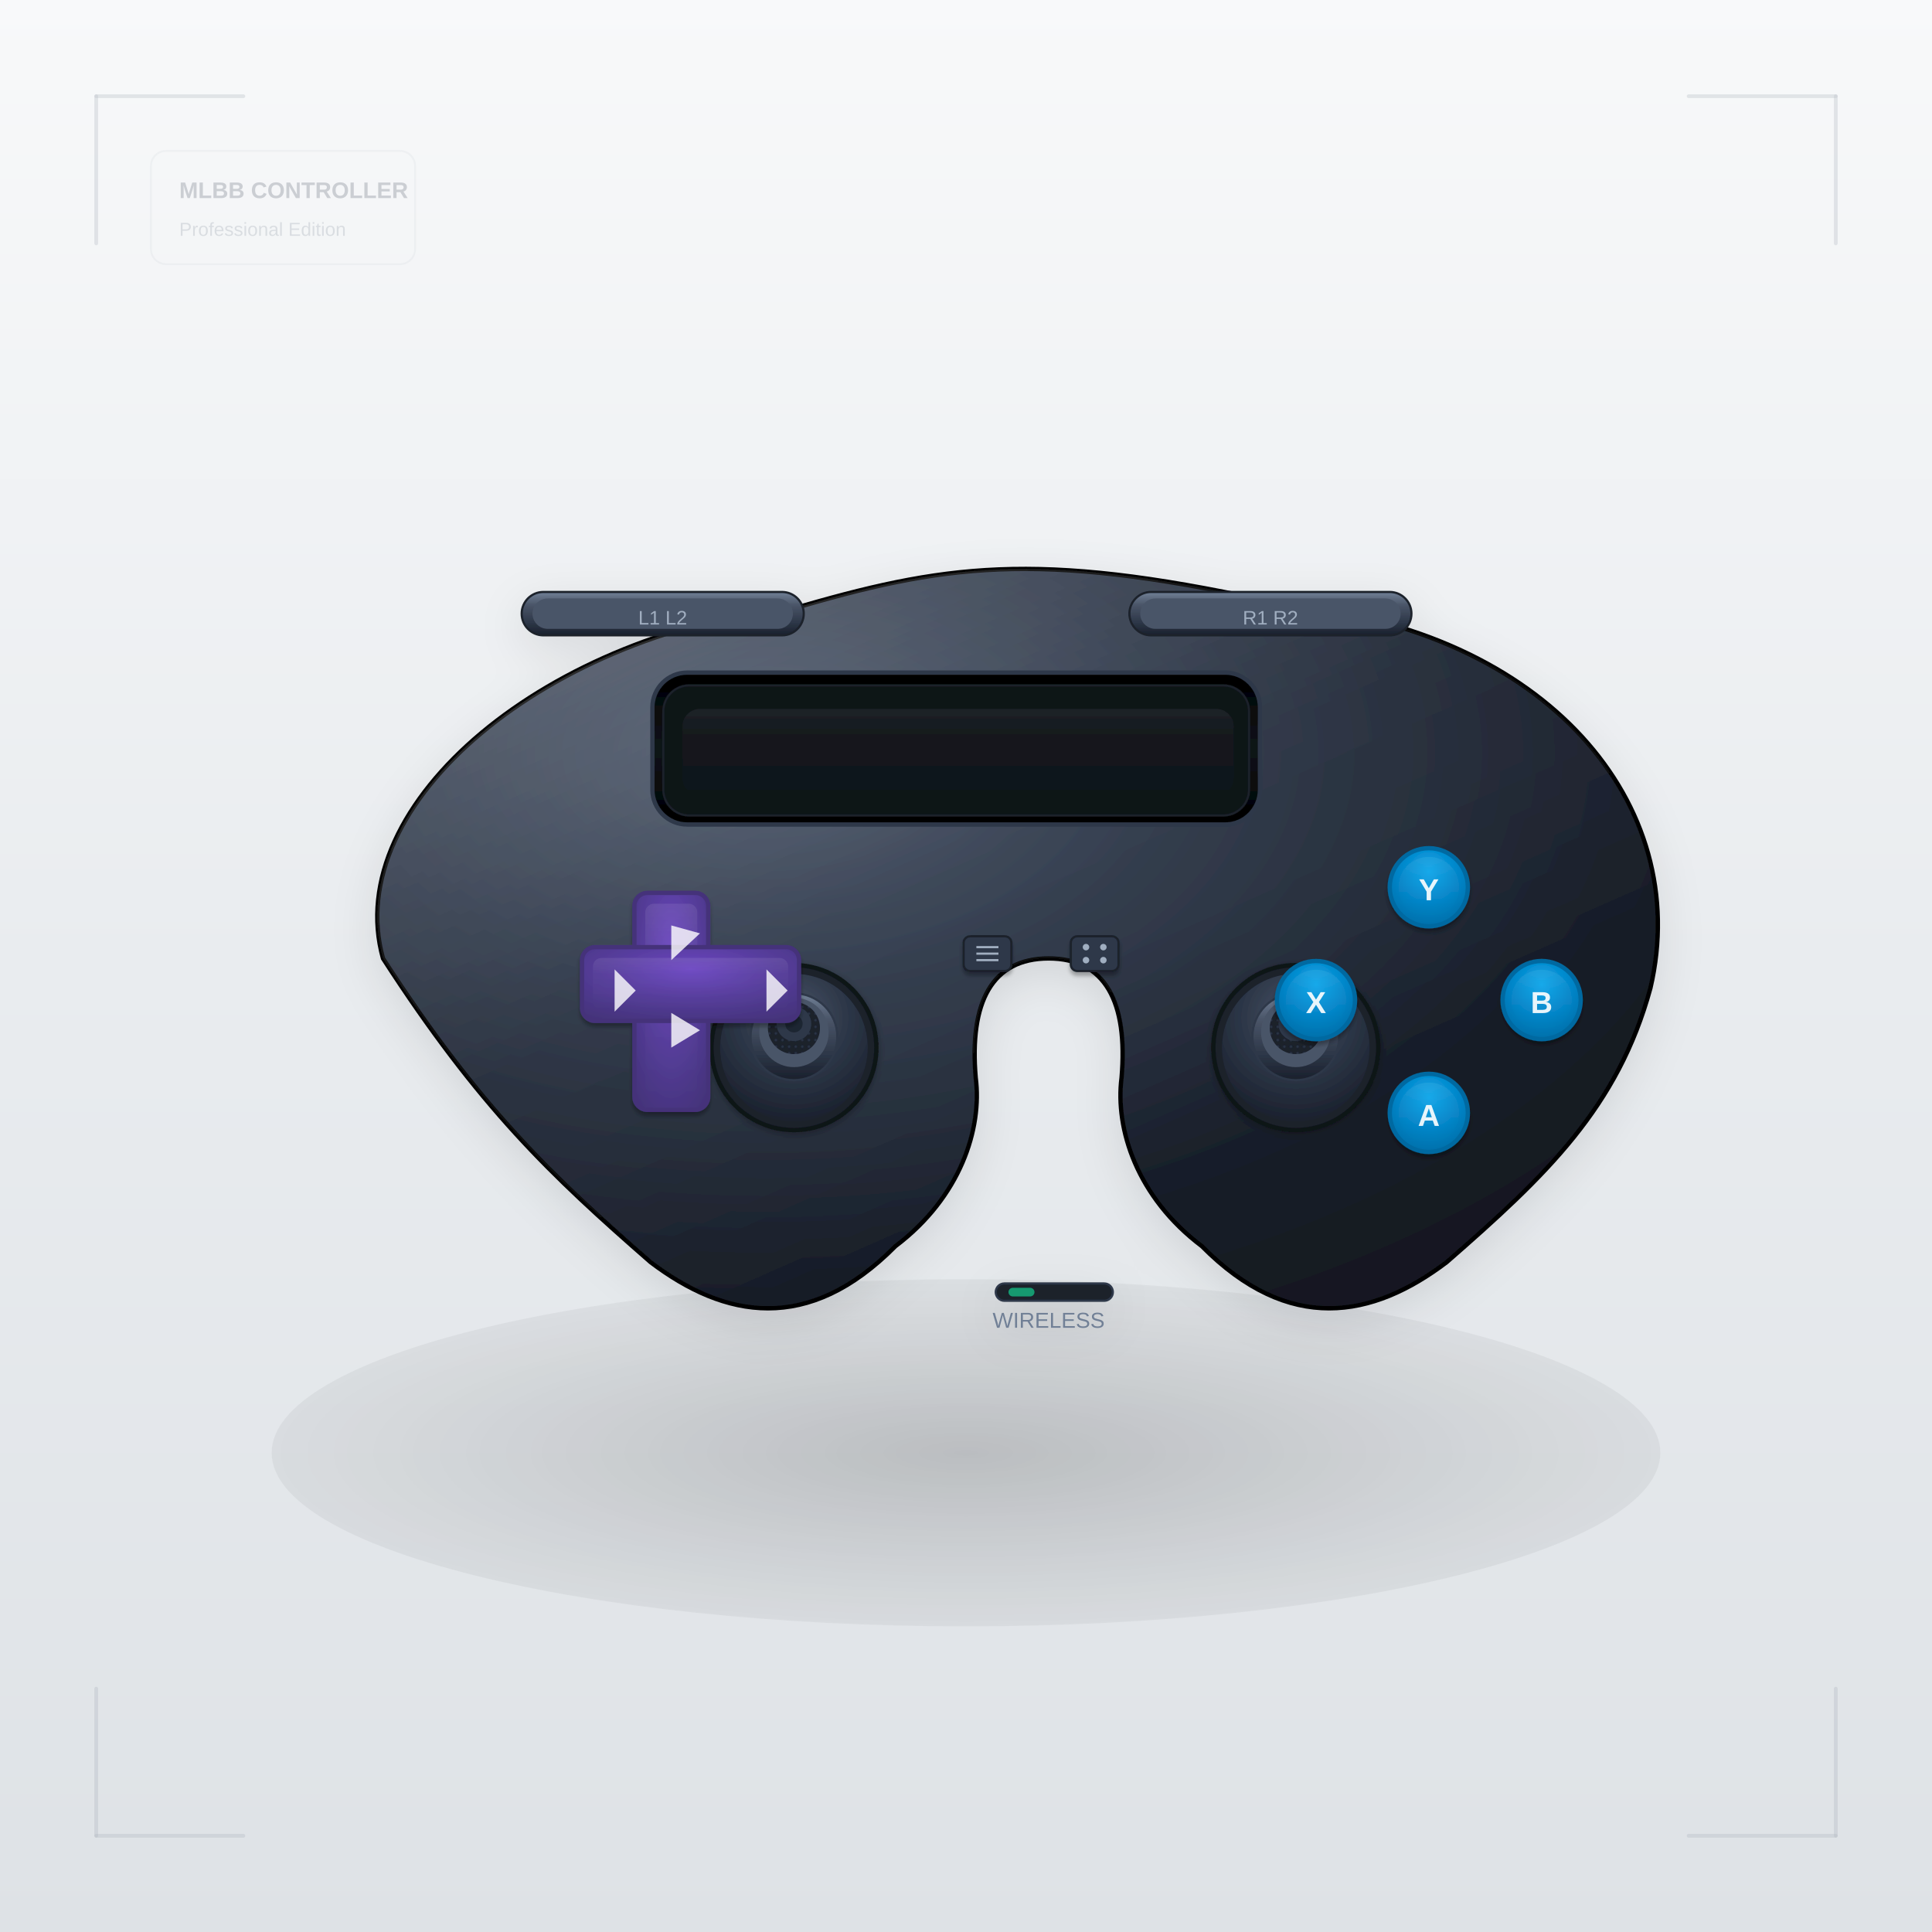
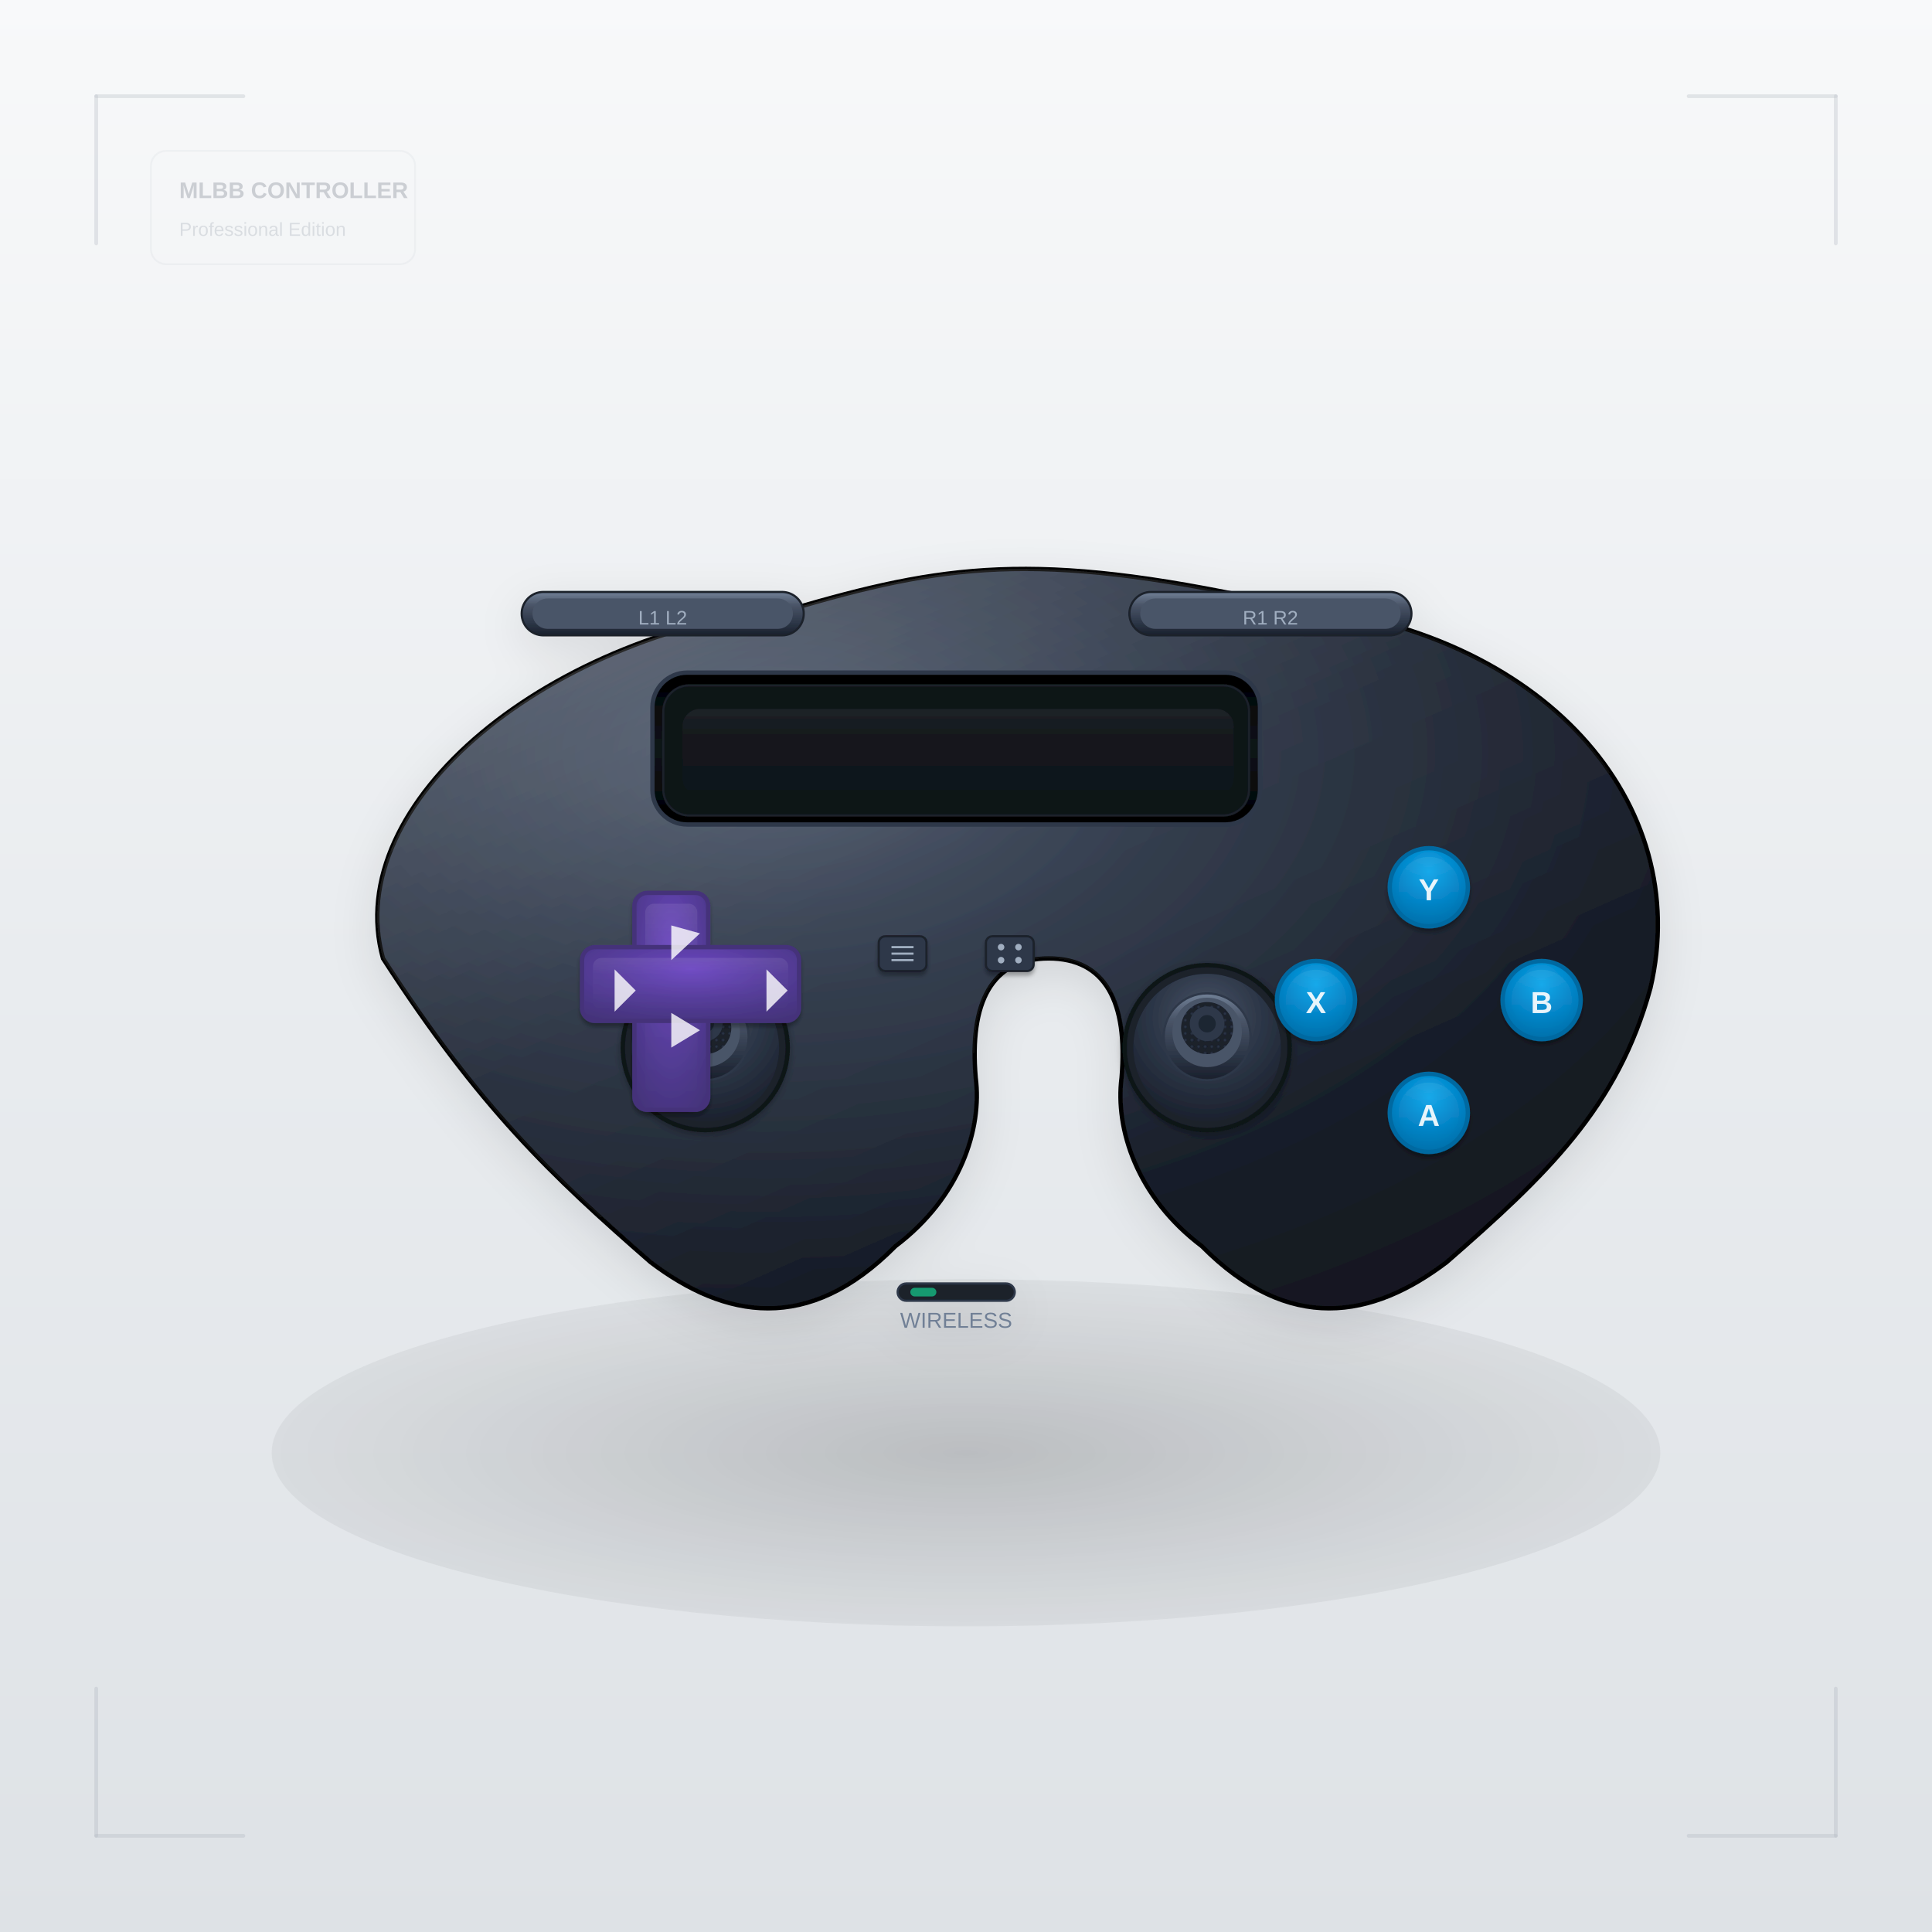
<svg xmlns="http://www.w3.org/2000/svg" width="1024" height="1024" viewBox="0 0 1024 1024">
  <defs>
    <linearGradient id="subtle-bg" x1="0" y1="0" x2="0" y2="1">
      <stop offset="0%" stop-color="#F8F9FA" />
      <stop offset="50%" stop-color="#E9ECEF" />
      <stop offset="100%" stop-color="#DEE2E6" />
    </linearGradient>
    <radialGradient id="realistic-body" cx="0.3" cy="0.25" r="1.1">
      <stop offset="0%" stop-color="#4A5568" />
      <stop offset="30%" stop-color="#2D3748" />
      <stop offset="60%" stop-color="#1A202C" />
      <stop offset="100%" stop-color="#0F1419" />
    </radialGradient>
    <linearGradient id="natural-lighting" x1="0" y1="0" x2="0.6" y2="0.8">
      <stop offset="0%" stop-color="rgba(255,255,255,0.4)" />
      <stop offset="25%" stop-color="rgba(255,255,255,0.2)" />
      <stop offset="60%" stop-color="rgba(255,255,255,0.05)" />
      <stop offset="100%" stop-color="rgba(0,0,0,0.1)" />
    </linearGradient>
    <radialGradient id="dpad-material" cx="0.5" cy="0.3" r="0.8">
      <stop offset="0%" stop-color="#6B46C1" />
      <stop offset="50%" stop-color="#553C9A" />
      <stop offset="100%" stop-color="#44337A" />
    </radialGradient>
    <radialGradient id="button-material" cx="0.5" cy="0.3" r="0.8">
      <stop offset="0%" stop-color="#0EA5E9" />
      <stop offset="50%" stop-color="#0284C7" />
      <stop offset="100%" stop-color="#0369A1" />
    </radialGradient>
    <radialGradient id="floor-shadow" cx="0.5" cy="0.5" r="0.8">
      <stop offset="0%" stop-color="rgba(0,0,0,0.3)" />
      <stop offset="40%" stop-color="rgba(0,0,0,0.15)" />
      <stop offset="70%" stop-color="rgba(0,0,0,0.05)" />
      <stop offset="100%" stop-color="rgba(0,0,0,0)" />
    </radialGradient>
    <filter id="realistic-shadow" x="-50%" y="-30%" width="200%" height="200%">
      <feDropShadow dx="0" dy="29" stdDeviation="40" flood-color="#000000" flood-opacity="0.4" />
      <feDropShadow dx="0" dy="14" stdDeviation="23" flood-color="#000000" flood-opacity="0.2" />
      <feDropShadow dx="0" dy="7" stdDeviation="12" flood-color="#000000" flood-opacity="0.1" />
    </filter>
    <filter id="button-depth" x="-30%" y="-30%" width="160%" height="160%">
      <feDropShadow dx="0" dy="5" stdDeviation="4" flood-color="#000000" flood-opacity="0.6" />
      <feDropShadow dx="0" dy="2" stdDeviation="1" flood-color="#000000" flood-opacity="0.3" />
    </filter>
    <filter id="stick-shadow" x="-40%" y="-40%" width="180%" height="180%">
      <feDropShadow dx="0" dy="4" stdDeviation="5" flood-color="#000000" flood-opacity="0.5" />
      <feDropShadow dx="0" dy="1" stdDeviation="2" flood-color="#000000" flood-opacity="0.3" />
    </filter>
    <radialGradient id="stick-texture" cx="0.5" cy="0.3" r="0.9">
      <stop offset="0%" stop-color="#4A5568" />
      <stop offset="40%" stop-color="#2D3748" />
      <stop offset="80%" stop-color="#1A202C" />
      <stop offset="100%" stop-color="#0F1419" />
    </radialGradient>
    <pattern id="rubber-pattern" patternUnits="userSpaceOnUse" width="3.5" height="3.5">
      <rect width="3.5" height="3.5" fill="#1A202C" />
      <circle cx="1.75" cy="1.75" r="0.7" fill="#2D3748" opacity="0.8" />
    </pattern>
    <linearGradient id="metal-trigger" x1="0" y1="0" x2="0" y2="1">
      <stop offset="0%" stop-color="#718096" />
      <stop offset="30%" stop-color="#4A5568" />
      <stop offset="70%" stop-color="#2D3748" />
      <stop offset="100%" stop-color="#1A202C" />
    </linearGradient>
    <linearGradient id="screen-material" x1="0" y1="0" x2="0" y2="1">
      <stop offset="0%" stop-color="#000000" />
      <stop offset="50%" stop-color="#0F1419" />
      <stop offset="100%" stop-color="#000000" />
    </linearGradient>
    <linearGradient id="plastic-highlight" x1="0" y1="0" x2="0" y2="1">
      <stop offset="0%" stop-color="rgba(255,255,255,0.3)" />
      <stop offset="30%" stop-color="rgba(255,255,255,0.1)" />
      <stop offset="100%" stop-color="rgba(255,255,255,0)" />
    </linearGradient>
  </defs>
  <rect width="1024" height="1024" fill="url(#subtle-bg)" />
  <ellipse cx="512" cy="770" rx="368" ry="92" fill="url(#floor-shadow)" opacity="0.6" />
  <g id="realistic-controller" filter="url(#realistic-shadow)">
    <g id="controller-body">
      <path d="         M203,508         C180,425.75 291,333.75 425.75,321         C505.5,298 555.8,292.25 683,321         C818.75,333.75 897.75,425.75 874.75,523.75         C857.5,587 819.5,623 766.75,669         C727.5,698.75 683.25,707.25 637,660.5         C602.5,634.5 591,598.25 594.45,571.25         C597.9,531 585.75,508 555.8,508         C525.85,508 513.7,531 517.15,571.25         C520.6,598.25 509.1,634.5 474.6,660.5         C428.35,707.25 384.1,698.75 344.85,669         C292.1,623 254.1,587 203,508         Z" fill="url(#realistic-body)" stroke="#000000" stroke-width="2.3" />
      <path d="         M203,508         C180,425.75 291,333.75 425.75,321         C505.5,298 555.8,292.25 683,321         C818.75,333.75 897.75,425.75 874.75,523.75         C857.5,587 819.5,623 766.75,669         C727.5,698.75 683.25,707.25 637,660.5         C602.5,634.5 591,598.25 594.45,571.25         C597.9,531 585.75,508 555.8,508         C525.85,508 513.7,531 517.15,571.25         C520.6,598.25 509.1,634.5 474.6,660.5         C428.35,707.25 384.1,698.75 344.85,669         C292.1,623 254.1,587 203,508         Z" fill="url(#natural-lighting)" opacity="0.7" />
    </g>
    <g id="center-touchpad">
      <rect x="345.8" y="356.5" width="322" height="80.5" rx="18.4" fill="url(#screen-material)" stroke="#2D3748" stroke-width="2.3" />
      <rect x="351.55" y="363.25" width="310.5" height="69" rx="13.8" fill="#0F1419" stroke="#1A202C" stroke-width="1.15" />
      <rect x="361.75" y="375.75" width="292.1" height="46" rx="9.2" fill="url(#plastic-highlight)" opacity="0.2" />
    </g>
    <g id="realistic-sticks">
      <g filter="url(#stick-shadow)">
-         <circle cx="420.8" cy="555.25" r="43.7" fill="#1A202C" stroke="#0F1419" stroke-width="2.3" />
-         <circle cx="420.8" cy="555.25" r="39.1" fill="url(#stick-texture)" />
-         <circle cx="420.8" cy="549.5" r="23" fill="url(#metal-trigger)" stroke="#2D3748" stroke-width="1.15" />
-         <circle cx="420.8" cy="547.2" r="18.4" fill="#4A5568" />
-         <circle cx="420.8" cy="544.9" r="13.8" fill="url(#rubber-pattern)" />
-         <circle cx="420.8" cy="542.6" r="9.2" fill="#2D3748" />
-         <circle cx="420.8" cy="542.6" r="4.6" fill="#1A202C" opacity="0.8" />
+         <circle cx="373.8" cy="555.25" r="43.7" fill="#1A202C" stroke="#0F1419" stroke-width="2.3" />
+         <circle cx="373.8" cy="555.25" r="39.1" fill="url(#stick-texture)" />
+         <circle cx="373.8" cy="549.5" r="23" fill="url(#metal-trigger)" stroke="#2D3748" stroke-width="1.15" />
+         <circle cx="373.8" cy="547.2" r="18.4" fill="#4A5568" />
+         <circle cx="373.8" cy="544.9" r="13.8" fill="url(#rubber-pattern)" />
+         <circle cx="373.8" cy="542.6" r="9.2" fill="#2D3748" />
+         <circle cx="373.8" cy="542.6" r="4.6" fill="#1A202C" opacity="0.8" />
      </g>
      <g filter="url(#stick-shadow)">
-         <circle cx="686.8" cy="555.25" r="43.7" fill="#1A202C" stroke="#0F1419" stroke-width="2.3" />
-         <circle cx="686.8" cy="555.25" r="39.1" fill="url(#stick-texture)" />
-         <circle cx="686.8" cy="549.5" r="23" fill="url(#metal-trigger)" stroke="#2D3748" stroke-width="1.15" />
-         <circle cx="686.8" cy="547.2" r="18.4" fill="#4A5568" />
-         <circle cx="686.8" cy="544.9" r="13.8" fill="url(#rubber-pattern)" />
-         <circle cx="686.8" cy="542.6" r="9.2" fill="#2D3748" />
-         <circle cx="686.8" cy="542.6" r="4.6" fill="#1A202C" opacity="0.8" />
+         <circle cx="639.8" cy="555.25" r="43.7" fill="#1A202C" stroke="#0F1419" stroke-width="2.3" />
+         <circle cx="639.8" cy="555.25" r="39.1" fill="url(#stick-texture)" />
+         <circle cx="639.8" cy="549.5" r="23" fill="url(#metal-trigger)" stroke="#2D3748" stroke-width="1.15" />
+         <circle cx="639.8" cy="547.2" r="18.4" fill="#4A5568" />
+         <circle cx="639.8" cy="544.9" r="13.8" fill="url(#rubber-pattern)" />
+         <circle cx="639.8" cy="542.6" r="9.2" fill="#2D3748" />
+         <circle cx="639.8" cy="542.6" r="4.6" fill="#1A202C" opacity="0.8" />
      </g>
    </g>
    <g id="shoulder-triggers">
      <rect x="276.5" y="313.75" width="149.5" height="23" rx="11.5" fill="url(#metal-trigger)" stroke="#1A202C" stroke-width="1.15" />
      <rect x="282.25" y="317.2" width="138" height="16.1" rx="8.05" fill="#4A5568" />
      <text x="351.25" y="331" text-anchor="middle" fill="#A0AEC0" font-family="Arial" font-size="10.35">L1  L2</text>
      <rect x="598.6" y="313.75" width="149.5" height="23" rx="11.5" fill="url(#metal-trigger)" stroke="#1A202C" stroke-width="1.15" />
      <rect x="604.35" y="317.2" width="138" height="16.1" rx="8.05" fill="#4A5568" />
      <text x="673.35" y="331" text-anchor="middle" fill="#A0AEC0" font-family="Arial" font-size="10.35">R1  R2</text>
    </g>
    <g id="realistic-buttons">
      <g id="realistic-dpad" filter="url(#button-depth)">
        <rect x="336.25" y="473.25" width="39.1" height="115" rx="6.9" fill="url(#dpad-material)" stroke="#44337A" stroke-width="2.3" />
        <rect x="342" y="479" width="27.6" height="103.5" rx="4.6" fill="url(#plastic-highlight)" opacity="0.3" />
        <rect x="308.5" y="502" width="115" height="39.1" rx="6.9" fill="url(#dpad-material)" stroke="#44337A" stroke-width="2.3" />
        <rect x="314.25" y="507.75" width="103.5" height="27.6" rx="4.6" fill="url(#plastic-highlight)" opacity="0.3" />
        <polygon points="355.8,490.5 371,494.7 355.8,508.9" fill="rgba(255,255,255,0.8)" />
        <polygon points="355.8,555.25 371,546.05 355.8,536.85" fill="rgba(255,255,255,0.8)" />
        <polygon points="325.75,513.8 336.95,525 325.75,536.2" fill="rgba(255,255,255,0.8)" />
        <polygon points="406.25,513.8 417.45,525 406.25,536.2" fill="rgba(255,255,255,0.8)" />
      </g>
      <g id="action-buttons" filter="url(#button-depth)">
        <circle cx="757.3" cy="470.25" r="20.7" fill="url(#button-material)" stroke="#0369A1" stroke-width="2.3" />
        <circle cx="757.3" cy="470.25" r="16.1" fill="url(#plastic-highlight)" opacity="0.3" />
        <text x="757.3" y="477.15" text-anchor="middle" fill="rgba(255,255,255,0.9)" font-family="Arial" font-size="16.1" font-weight="bold">Y</text>
        <circle cx="697.5" cy="530.05" r="20.7" fill="url(#button-material)" stroke="#0369A1" stroke-width="2.3" />
        <circle cx="697.5" cy="530.05" r="16.1" fill="url(#plastic-highlight)" opacity="0.3" />
        <text x="697.5" y="536.95" text-anchor="middle" fill="rgba(255,255,255,0.9)" font-family="Arial" font-size="16.1" font-weight="bold">X</text>
        <circle cx="757.3" cy="589.85" r="20.7" fill="url(#button-material)" stroke="#0369A1" stroke-width="2.3" />
        <circle cx="757.3" cy="589.85" r="16.1" fill="url(#plastic-highlight)" opacity="0.3" />
        <text x="757.3" y="596.75" text-anchor="middle" fill="rgba(255,255,255,0.9)" font-family="Arial" font-size="16.1" font-weight="bold">A</text>
        <circle cx="817.1" cy="530.05" r="20.7" fill="url(#button-material)" stroke="#0369A1" stroke-width="2.3" />
        <circle cx="817.1" cy="530.05" r="16.1" fill="url(#plastic-highlight)" opacity="0.3" />
        <text x="817.1" y="536.95" text-anchor="middle" fill="rgba(255,255,255,0.9)" font-family="Arial" font-size="16.1" font-weight="bold">B</text>
      </g>
      <g id="system-controls" filter="url(#button-depth)">
-         <rect x="510.75" y="496.25" width="25.3" height="18.4" rx="3.45" fill="#2D3748" stroke="#1A202C" stroke-width="1.15" />
-         <line x1="517.5" y1="502" x2="529.2" y2="502" stroke="#A0AEC0" stroke-width="1.15" />
-         <line x1="517.5" y1="505.45" x2="529.2" y2="505.45" stroke="#A0AEC0" stroke-width="1.15" />
-         <line x1="517.5" y1="508.9" x2="529.2" y2="508.9" stroke="#A0AEC0" stroke-width="1.15" />
-         <rect x="567.55" y="496.25" width="25.3" height="18.4" rx="3.45" fill="#2D3748" stroke="#1A202C" stroke-width="1.15" />
-         <circle cx="575.6" cy="502" r="1.725" fill="#A0AEC0" />
-         <circle cx="584.8" cy="502" r="1.725" fill="#A0AEC0" />
-         <circle cx="575.6" cy="508.9" r="1.725" fill="#A0AEC0" />
-         <circle cx="584.8" cy="508.9" r="1.725" fill="#A0AEC0" />
+         <rect x="465.75" y="496.25" width="25.3" height="18.4" rx="3.45" fill="#2D3748" stroke="#1A202C" stroke-width="1.15" />
+         <line x1="472.5" y1="502" x2="484.2" y2="502" stroke="#A0AEC0" stroke-width="1.15" />
+         <line x1="472.5" y1="505.45" x2="484.2" y2="505.45" stroke="#A0AEC0" stroke-width="1.15" />
+         <line x1="472.5" y1="508.9" x2="484.2" y2="508.9" stroke="#A0AEC0" stroke-width="1.15" />
+         <rect x="522.55" y="496.25" width="25.3" height="18.4" rx="3.45" fill="#2D3748" stroke="#1A202C" stroke-width="1.15" />
+         <circle cx="530.6" cy="502" r="1.725" fill="#A0AEC0" />
+         <circle cx="539.8" cy="502" r="1.725" fill="#A0AEC0" />
+         <circle cx="530.6" cy="508.9" r="1.725" fill="#A0AEC0" />
+         <circle cx="539.8" cy="508.9" r="1.725" fill="#A0AEC0" />
      </g>
    </g>
    <g id="connectivity-status">
-       <rect x="527.75" y="680.25" width="62.1" height="9.2" rx="4.6" fill="#1A202C" stroke="#2D3748" stroke-width="1.15" />
-       <rect x="534.5" y="682.55" width="13.8" height="4.6" rx="2.3" fill="#10B981" opacity="0.8" />
-       <text x="555.8" y="703.75" text-anchor="middle" fill="#718096" font-family="Arial" font-size="11.5">WIRELESS</text>
+       <rect x="475.75" y="680.25" width="62.1" height="9.2" rx="4.6" fill="#1A202C" stroke="#2D3748" stroke-width="1.15" />
+       <rect x="482.5" y="682.55" width="13.8" height="4.6" rx="2.3" fill="#10B981" opacity="0.8" />
+       <text x="506.8" y="703.75" text-anchor="middle" fill="#718096" font-family="Arial" font-size="11.5">WIRELESS</text>
    </g>
  </g>
  <g id="minimal-branding" opacity="0.6">
    <rect x="50" y="50" width="80" height="2" rx="1" fill="#9CA3AF" opacity="0.4" />
    <rect x="50" y="50" width="2" height="80" rx="1" fill="#9CA3AF" opacity="0.4" />
    <rect x="894" y="50" width="80" height="2" rx="1" fill="#9CA3AF" opacity="0.4" />
    <rect x="972" y="50" width="2" height="80" rx="1" fill="#9CA3AF" opacity="0.4" />
    <rect x="50" y="972" width="80" height="2" rx="1" fill="#9CA3AF" opacity="0.4" />
    <rect x="50" y="894" width="2" height="80" rx="1" fill="#9CA3AF" opacity="0.4" />
    <rect x="894" y="972" width="80" height="2" rx="1" fill="#9CA3AF" opacity="0.4" />
    <rect x="972" y="894" width="2" height="80" rx="1" fill="#9CA3AF" opacity="0.4" />
    <g id="minimal-info" opacity="0.5">
      <rect x="80" y="80" width="140" height="60" rx="8" fill="rgba(255,255,255,0.1)" stroke="rgba(156,163,175,0.3)" stroke-width="1" />
      <text x="95" y="105" fill="#6B7280" font-family="Arial" font-size="12" font-weight="bold">MLBB CONTROLLER</text>
      <text x="95" y="125" fill="#9CA3AF" font-family="Arial" font-size="10">Professional Edition</text>
    </g>
  </g>
</svg>
